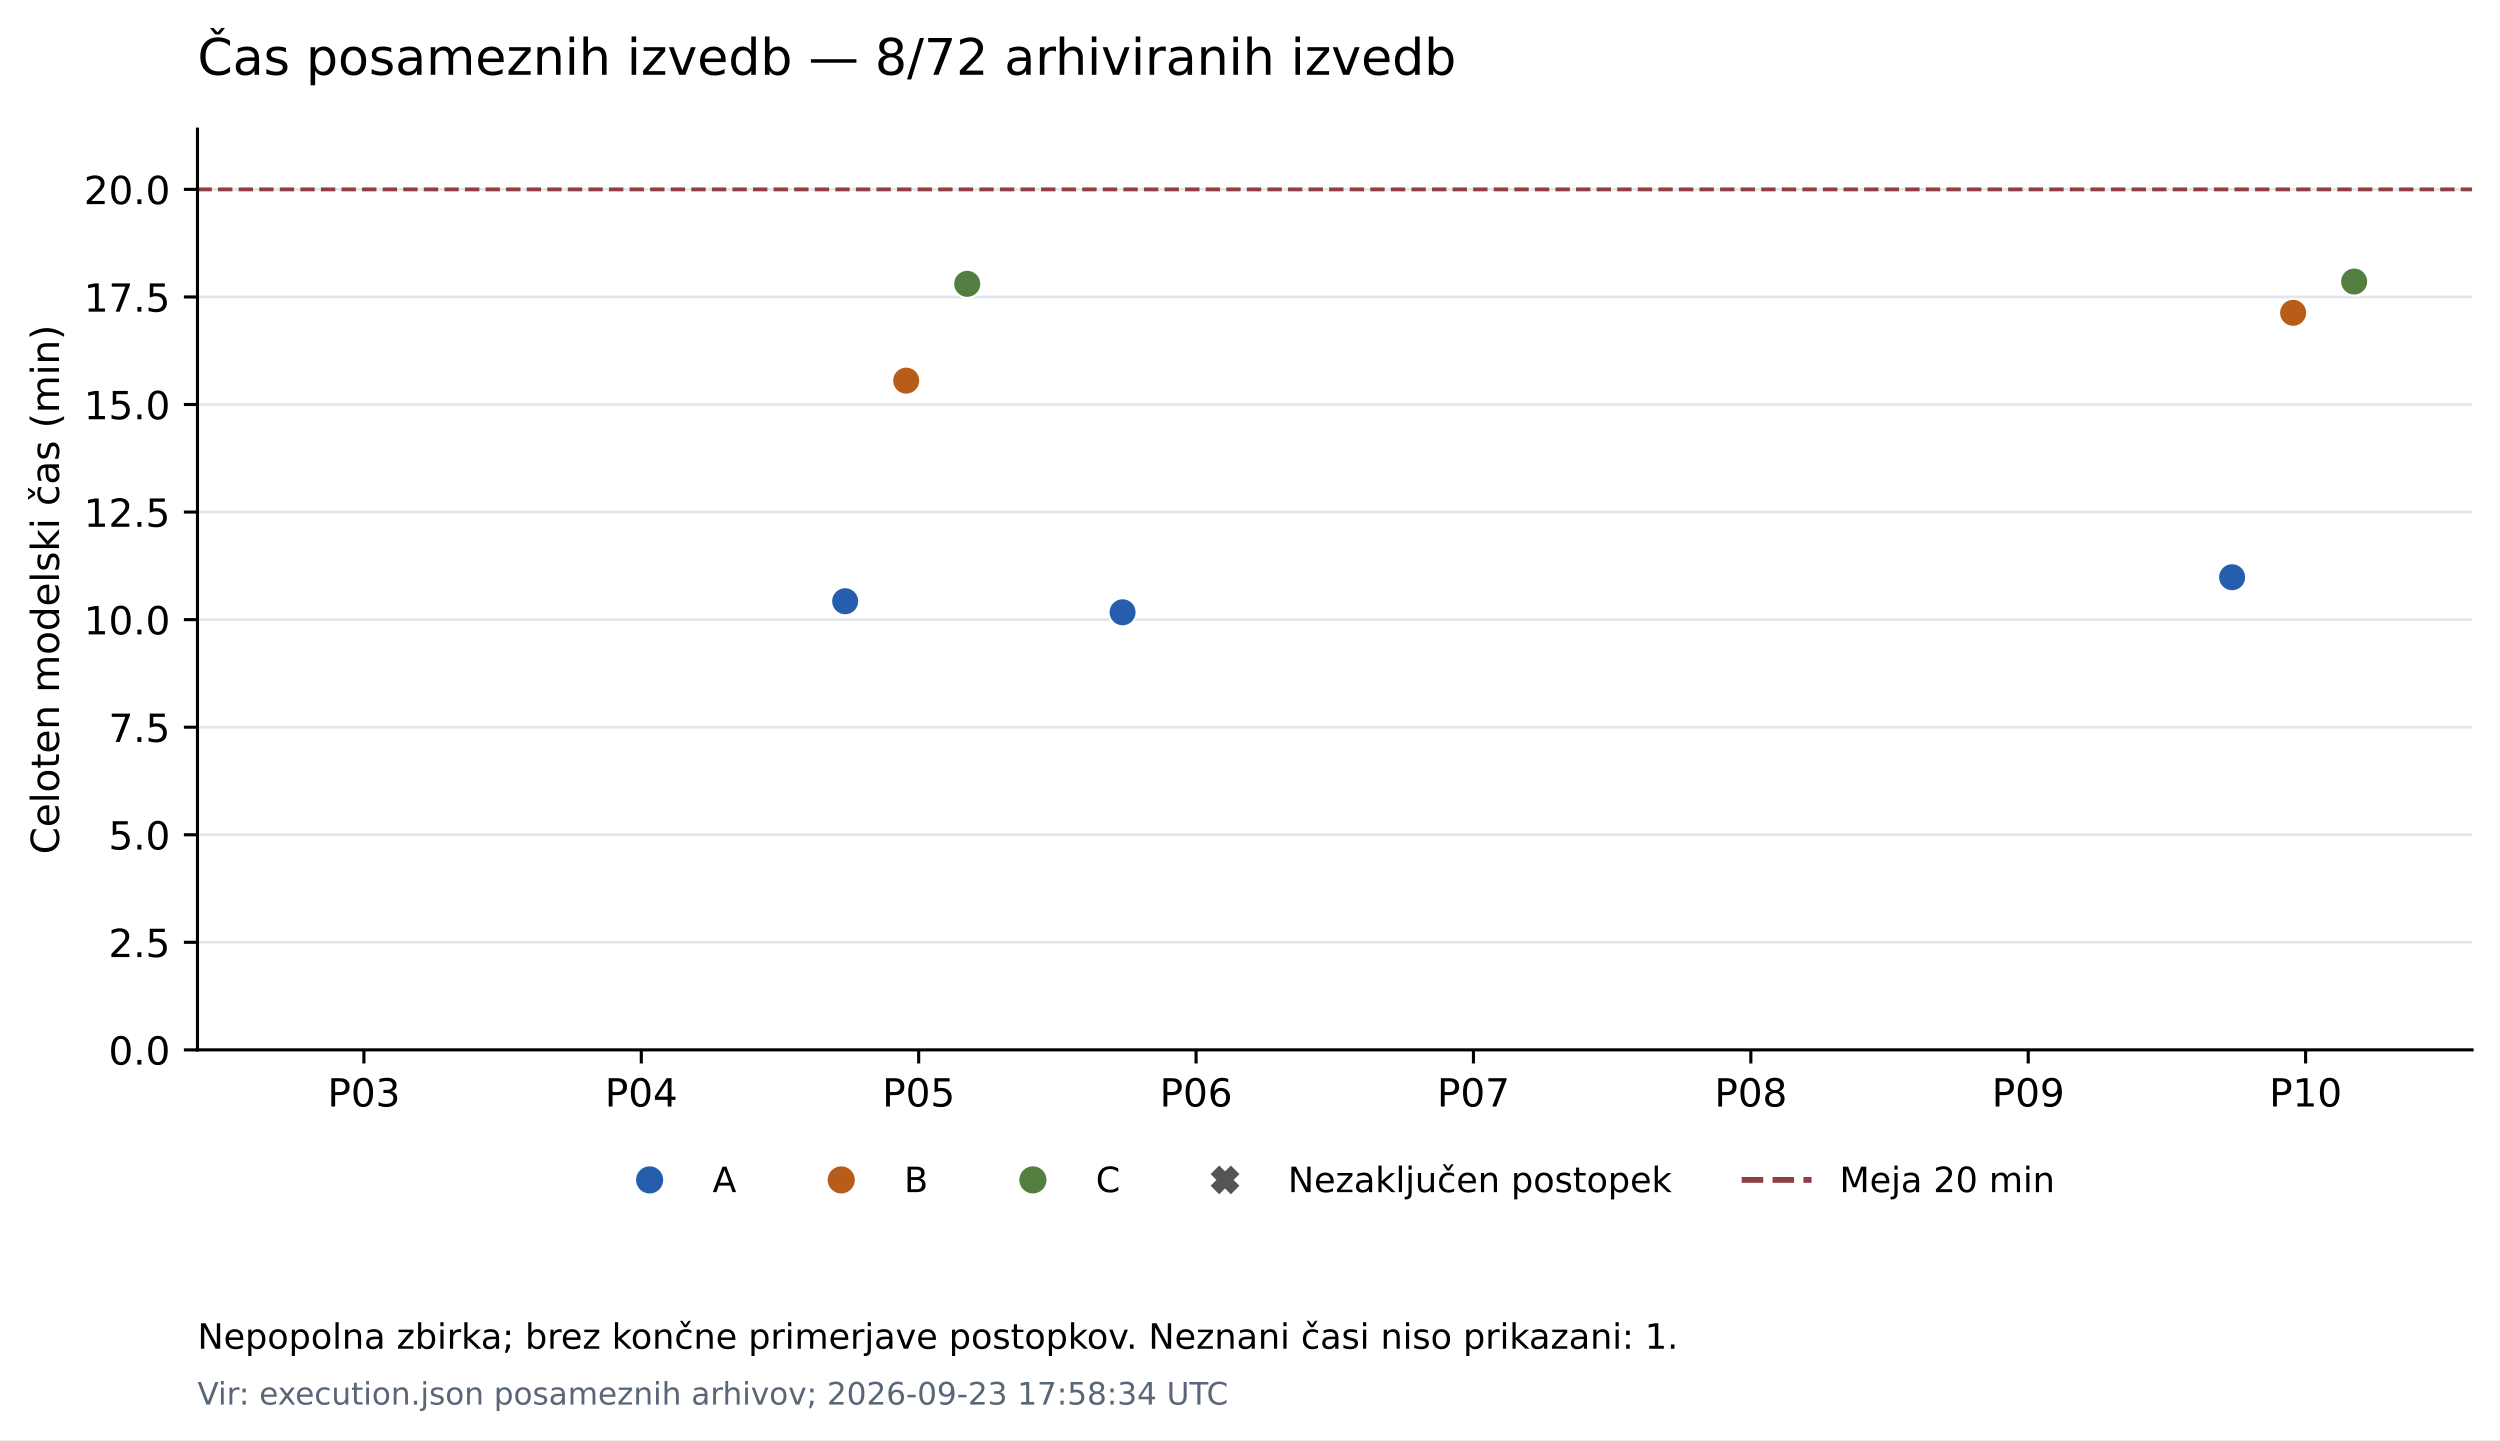
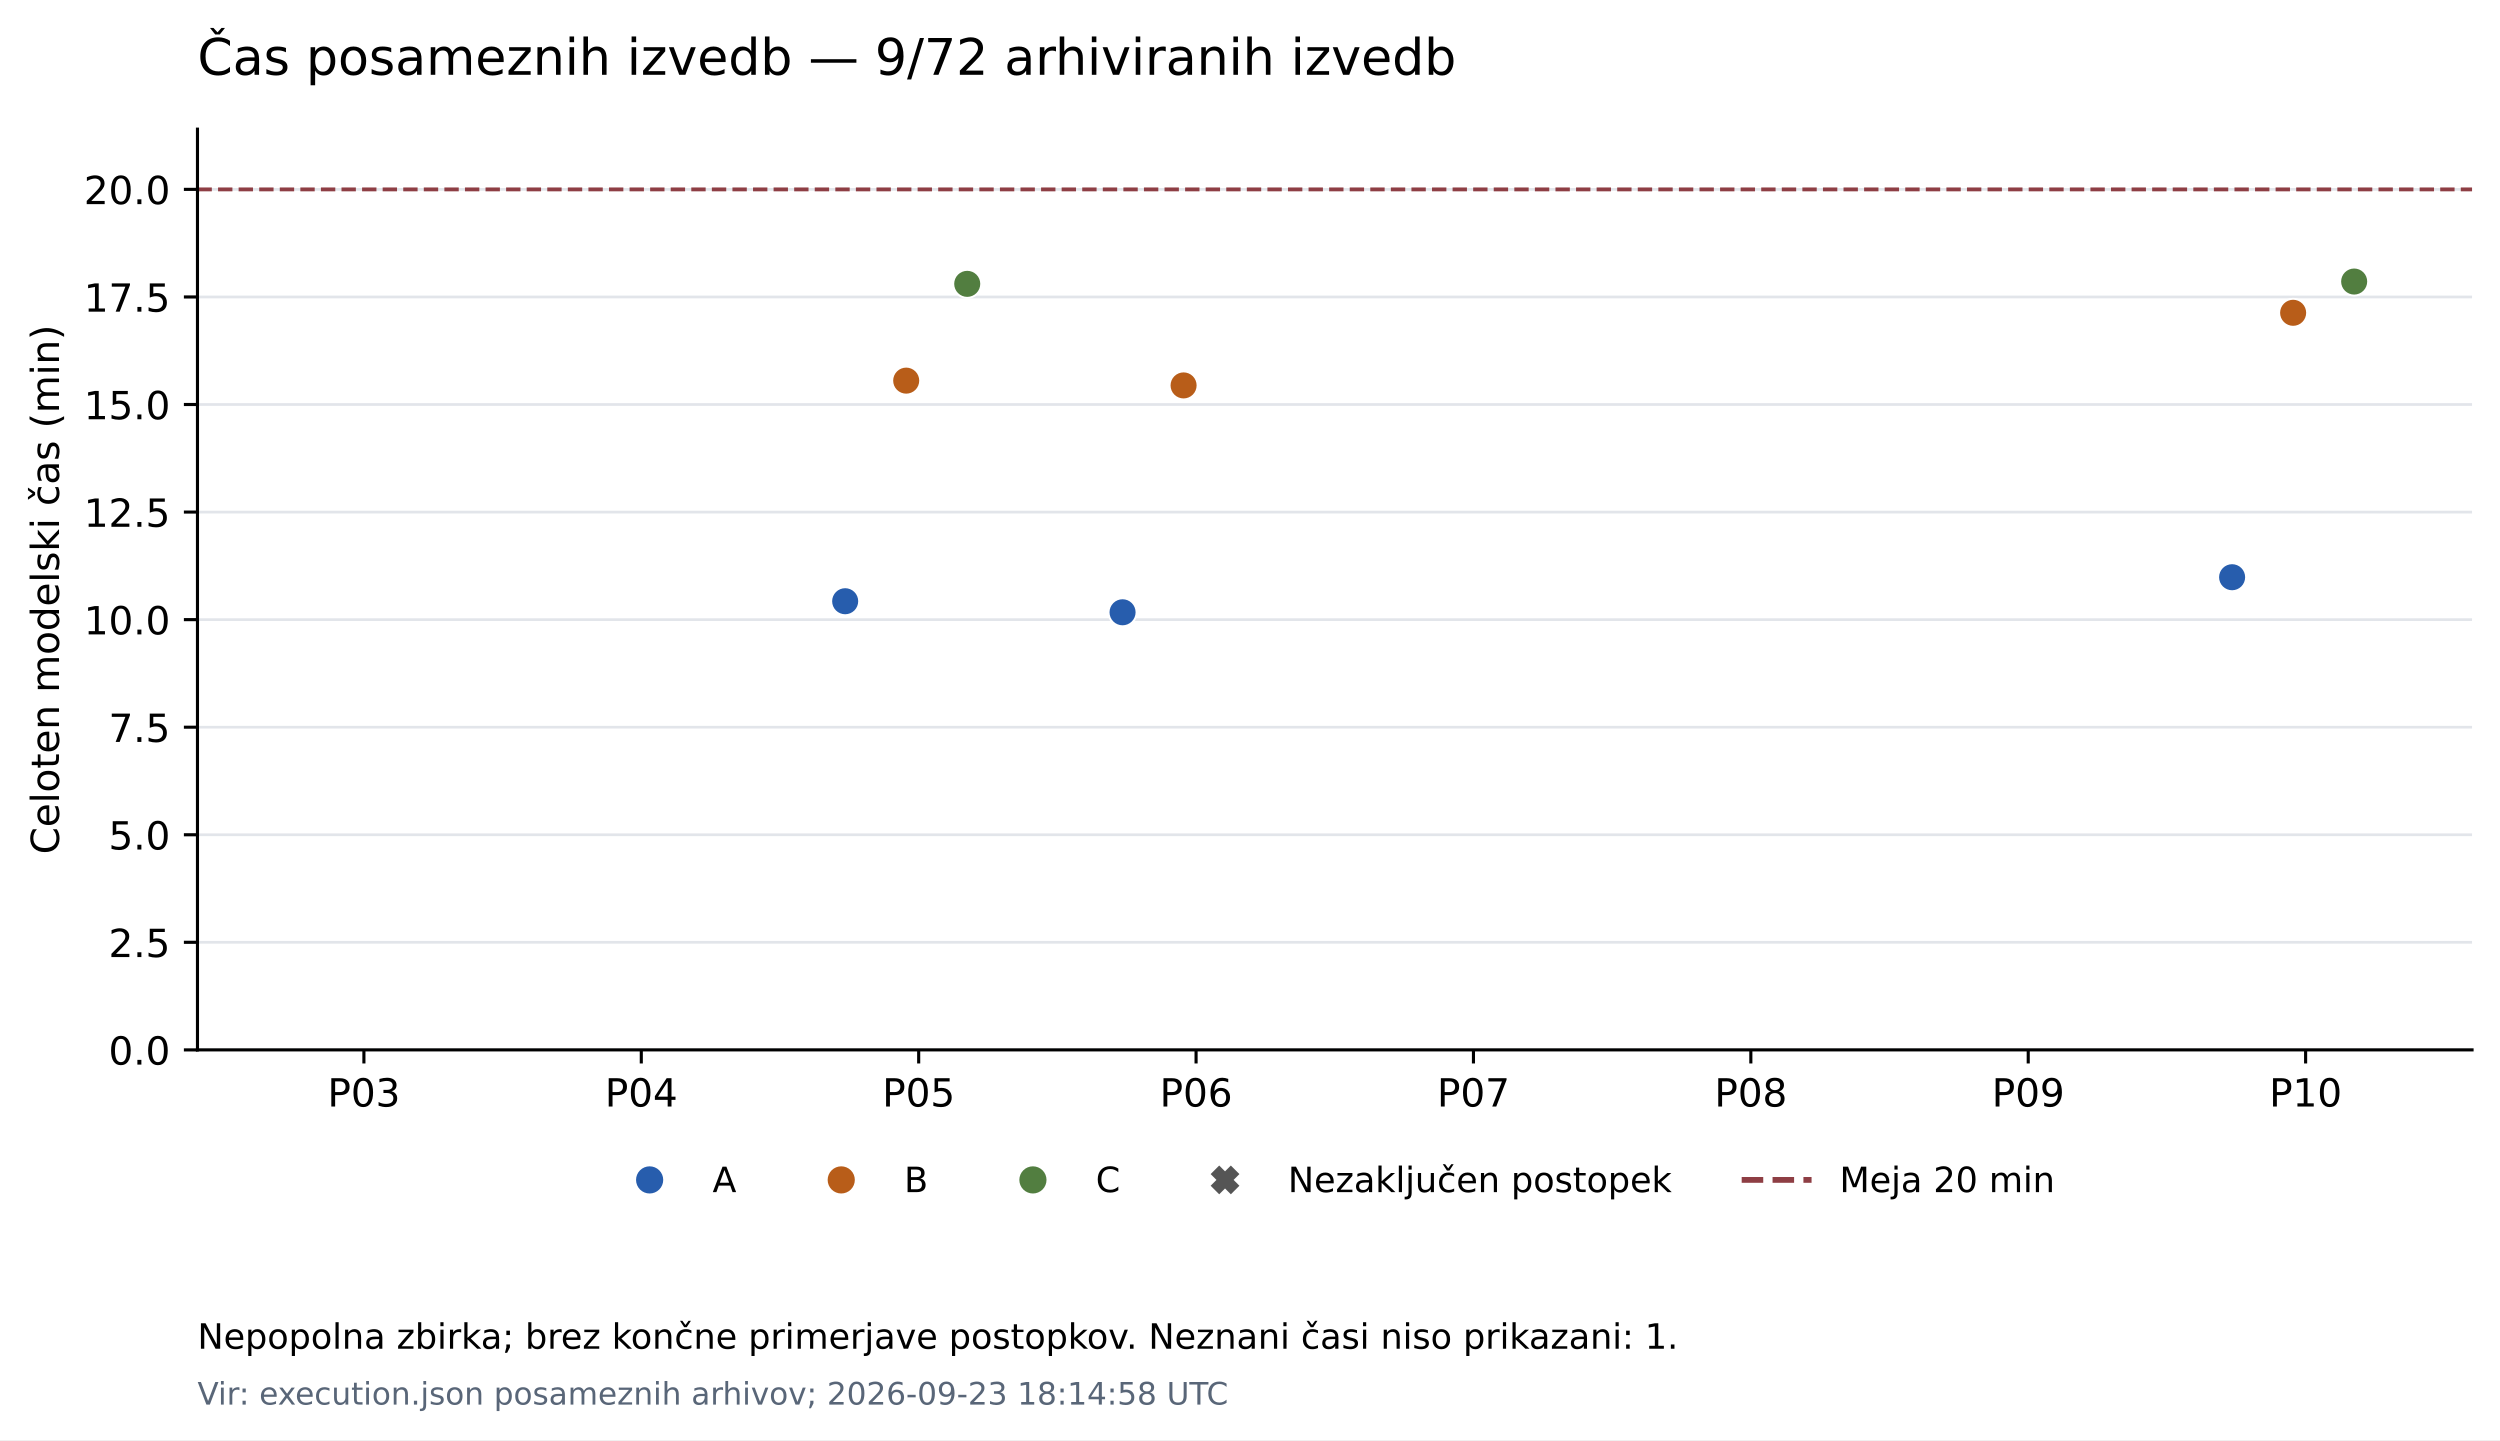
<svg xmlns="http://www.w3.org/2000/svg" xmlns:xlink="http://www.w3.org/1999/xlink" width="643.966pt" height="370.926pt" viewBox="0 0 643.966 370.926" version="1.1">
  <defs>
    <style type="text/css">*{stroke-linejoin: round; stroke-linecap: butt}</style>
  </defs>
  <g id="figure_1">
    <g id="patch_1">
      <path d="M 0 370.926  L 643.966 370.926  L 643.966 0  L 0 0  z " style="fill: #ffffff" />
    </g>
    <g id="axes_1">
      <g id="patch_2">
        <path d="M 50.866 270.436  L 636.766 270.436  L 636.766 33.268  L 50.866 33.268  z " style="fill: #ffffff" />
      </g>
      <g id="matplotlib.axis_1">
        <g id="xtick_1">
          <g id="line2d_1">
            <defs>
-               <path id="md09340ad79" d="M 0 0  L 0 3.5  " style="stroke: #000000; stroke-width: 0.8" />
+               <path id="m2a862fcc4c" d="M 0 0  L 0 3.5  " style="stroke: #000000; stroke-width: 0.8" />
            </defs>
            <g>
-               <use xlink:href="#md09340ad79" x="93.737" y="270.436" style="stroke: #000000; stroke-width: 0.8" />
+               <use xlink:href="#m2a862fcc4c" x="93.737" y="270.436" style="stroke: #000000; stroke-width: 0.8" />
            </g>
          </g>
          <g id="text_1">
            <text style="font-size: 10px; font-family: 'DejaVu Sans'; text-anchor: middle" x="93.737" y="285.033" transform="rotate(-0 93.73714 285.0333)">P03</text>
          </g>
        </g>
        <g id="xtick_2">
          <g id="line2d_2">
            <g>
-               <use xlink:href="#md09340ad79" x="165.188" y="270.436" style="stroke: #000000; stroke-width: 0.8" />
+               <use xlink:href="#m2a862fcc4c" x="165.188" y="270.436" style="stroke: #000000; stroke-width: 0.8" />
            </g>
          </g>
          <g id="text_2">
            <text style="font-size: 10px; font-family: 'DejaVu Sans'; text-anchor: middle" x="165.188" y="285.033" transform="rotate(-0 165.1884 285.0333)">P04</text>
          </g>
        </g>
        <g id="xtick_3">
          <g id="line2d_3">
            <g>
-               <use xlink:href="#md09340ad79" x="236.64" y="270.436" style="stroke: #000000; stroke-width: 0.8" />
+               <use xlink:href="#m2a862fcc4c" x="236.64" y="270.436" style="stroke: #000000; stroke-width: 0.8" />
            </g>
          </g>
          <g id="text_3">
            <text style="font-size: 10px; font-family: 'DejaVu Sans'; text-anchor: middle" x="236.64" y="285.033" transform="rotate(-0 236.6396 285.0333)">P05</text>
          </g>
        </g>
        <g id="xtick_4">
          <g id="line2d_4">
            <g>
-               <use xlink:href="#md09340ad79" x="308.091" y="270.436" style="stroke: #000000; stroke-width: 0.8" />
+               <use xlink:href="#m2a862fcc4c" x="308.091" y="270.436" style="stroke: #000000; stroke-width: 0.8" />
            </g>
          </g>
          <g id="text_4">
            <text style="font-size: 10px; font-family: 'DejaVu Sans'; text-anchor: middle" x="308.091" y="285.033" transform="rotate(-0 308.0908 285.0333)">P06</text>
          </g>
        </g>
        <g id="xtick_5">
          <g id="line2d_5">
            <g>
-               <use xlink:href="#md09340ad79" x="379.542" y="270.436" style="stroke: #000000; stroke-width: 0.8" />
+               <use xlink:href="#m2a862fcc4c" x="379.542" y="270.436" style="stroke: #000000; stroke-width: 0.8" />
            </g>
          </g>
          <g id="text_5">
            <text style="font-size: 10px; font-family: 'DejaVu Sans'; text-anchor: middle" x="379.542" y="285.033" transform="rotate(-0 379.542 285.0333)">P07</text>
          </g>
        </g>
        <g id="xtick_6">
          <g id="line2d_6">
            <g>
-               <use xlink:href="#md09340ad79" x="450.993" y="270.436" style="stroke: #000000; stroke-width: 0.8" />
+               <use xlink:href="#m2a862fcc4c" x="450.993" y="270.436" style="stroke: #000000; stroke-width: 0.8" />
            </g>
          </g>
          <g id="text_6">
            <text style="font-size: 10px; font-family: 'DejaVu Sans'; text-anchor: middle" x="450.993" y="285.033" transform="rotate(-0 450.9932 285.0333)">P08</text>
          </g>
        </g>
        <g id="xtick_7">
          <g id="line2d_7">
            <g>
-               <use xlink:href="#md09340ad79" x="522.444" y="270.436" style="stroke: #000000; stroke-width: 0.8" />
+               <use xlink:href="#m2a862fcc4c" x="522.444" y="270.436" style="stroke: #000000; stroke-width: 0.8" />
            </g>
          </g>
          <g id="text_7">
            <text style="font-size: 10px; font-family: 'DejaVu Sans'; text-anchor: middle" x="522.444" y="285.033" transform="rotate(-0 522.4445 285.0333)">P09</text>
          </g>
        </g>
        <g id="xtick_8">
          <g id="line2d_8">
            <g>
-               <use xlink:href="#md09340ad79" x="593.896" y="270.436" style="stroke: #000000; stroke-width: 0.8" />
+               <use xlink:href="#m2a862fcc4c" x="593.896" y="270.436" style="stroke: #000000; stroke-width: 0.8" />
            </g>
          </g>
          <g id="text_8">
            <text style="font-size: 10px; font-family: 'DejaVu Sans'; text-anchor: middle" x="593.896" y="285.033" transform="rotate(-0 593.8957 285.0333)">P10</text>
          </g>
        </g>
      </g>
      <g id="matplotlib.axis_2">
        <g id="ytick_1">
          <g id="line2d_9">
-             <path d="M 50.866 270.436  L 636.766 270.436  " clip-path="url(#pc800c4cbd4)" style="fill: none; stroke: #e2e5ea; stroke-width: 0.7; stroke-linecap: square" />
+             <path d="M 50.866 270.436  L 636.766 270.436  " clip-path="url(#p71ed825b10)" style="fill: none; stroke: #e2e5ea; stroke-width: 0.7; stroke-linecap: square" />
          </g>
          <g id="line2d_10">
            <defs>
-               <path id="m725573a239" d="M 0 0  L -3.5 0  " style="stroke: #000000; stroke-width: 0.8" />
+               <path id="m5d29397770" d="M 0 0  L -3.5 0  " style="stroke: #000000; stroke-width: 0.8" />
            </defs>
            <g>
-               <use xlink:href="#m725573a239" x="50.866" y="270.436" style="stroke: #000000; stroke-width: 0.8" />
+               <use xlink:href="#m5d29397770" x="50.866" y="270.436" style="stroke: #000000; stroke-width: 0.8" />
            </g>
          </g>
          <g id="text_9">
            <text style="font-size: 10px; font-family: 'DejaVu Sans'; text-anchor: end" x="43.866" y="274.234" transform="rotate(-0 43.86641 274.2345)">0.0</text>
          </g>
        </g>
        <g id="ytick_2">
          <g id="line2d_11">
-             <path d="M 50.866 242.729  L 636.766 242.729  " clip-path="url(#pc800c4cbd4)" style="fill: none; stroke: #e2e5ea; stroke-width: 0.7; stroke-linecap: square" />
+             <path d="M 50.866 242.729  L 636.766 242.729  " clip-path="url(#p71ed825b10)" style="fill: none; stroke: #e2e5ea; stroke-width: 0.7; stroke-linecap: square" />
          </g>
          <g id="line2d_12">
            <g>
-               <use xlink:href="#m725573a239" x="50.866" y="242.729" style="stroke: #000000; stroke-width: 0.8" />
+               <use xlink:href="#m5d29397770" x="50.866" y="242.729" style="stroke: #000000; stroke-width: 0.8" />
            </g>
          </g>
          <g id="text_10">
            <text style="font-size: 10px; font-family: 'DejaVu Sans'; text-anchor: end" x="43.866" y="246.528" transform="rotate(-0 43.86641 246.5279)">2.5</text>
          </g>
        </g>
        <g id="ytick_3">
          <g id="line2d_13">
-             <path d="M 50.866 215.023  L 636.766 215.023  " clip-path="url(#pc800c4cbd4)" style="fill: none; stroke: #e2e5ea; stroke-width: 0.7; stroke-linecap: square" />
+             <path d="M 50.866 215.023  L 636.766 215.023  " clip-path="url(#p71ed825b10)" style="fill: none; stroke: #e2e5ea; stroke-width: 0.7; stroke-linecap: square" />
          </g>
          <g id="line2d_14">
            <g>
-               <use xlink:href="#m725573a239" x="50.866" y="215.023" style="stroke: #000000; stroke-width: 0.8" />
+               <use xlink:href="#m5d29397770" x="50.866" y="215.023" style="stroke: #000000; stroke-width: 0.8" />
            </g>
          </g>
          <g id="text_11">
            <text style="font-size: 10px; font-family: 'DejaVu Sans'; text-anchor: end" x="43.866" y="218.821" transform="rotate(-0 43.86641 218.8214)">5.0</text>
          </g>
        </g>
        <g id="ytick_4">
          <g id="line2d_15">
-             <path d="M 50.866 187.316  L 636.766 187.316  " clip-path="url(#pc800c4cbd4)" style="fill: none; stroke: #e2e5ea; stroke-width: 0.7; stroke-linecap: square" />
+             <path d="M 50.866 187.316  L 636.766 187.316  " clip-path="url(#p71ed825b10)" style="fill: none; stroke: #e2e5ea; stroke-width: 0.7; stroke-linecap: square" />
          </g>
          <g id="line2d_16">
            <g>
-               <use xlink:href="#m725573a239" x="50.866" y="187.316" style="stroke: #000000; stroke-width: 0.8" />
+               <use xlink:href="#m5d29397770" x="50.866" y="187.316" style="stroke: #000000; stroke-width: 0.8" />
            </g>
          </g>
          <g id="text_12">
            <text style="font-size: 10px; font-family: 'DejaVu Sans'; text-anchor: end" x="43.866" y="191.115" transform="rotate(-0 43.86641 191.1149)">7.5</text>
          </g>
        </g>
        <g id="ytick_5">
          <g id="line2d_17">
-             <path d="M 50.866 159.609  L 636.766 159.609  " clip-path="url(#pc800c4cbd4)" style="fill: none; stroke: #e2e5ea; stroke-width: 0.7; stroke-linecap: square" />
+             <path d="M 50.866 159.609  L 636.766 159.609  " clip-path="url(#p71ed825b10)" style="fill: none; stroke: #e2e5ea; stroke-width: 0.7; stroke-linecap: square" />
          </g>
          <g id="line2d_18">
            <g>
-               <use xlink:href="#m725573a239" x="50.866" y="159.609" style="stroke: #000000; stroke-width: 0.8" />
+               <use xlink:href="#m5d29397770" x="50.866" y="159.609" style="stroke: #000000; stroke-width: 0.8" />
            </g>
          </g>
          <g id="text_13">
            <text style="font-size: 10px; font-family: 'DejaVu Sans'; text-anchor: end" x="43.866" y="163.408" transform="rotate(-0 43.86641 163.4083)">10.0</text>
          </g>
        </g>
        <g id="ytick_6">
          <g id="line2d_19">
-             <path d="M 50.866 131.903  L 636.766 131.903  " clip-path="url(#pc800c4cbd4)" style="fill: none; stroke: #e2e5ea; stroke-width: 0.7; stroke-linecap: square" />
+             <path d="M 50.866 131.903  L 636.766 131.903  " clip-path="url(#p71ed825b10)" style="fill: none; stroke: #e2e5ea; stroke-width: 0.7; stroke-linecap: square" />
          </g>
          <g id="line2d_20">
            <g>
-               <use xlink:href="#m725573a239" x="50.866" y="131.903" style="stroke: #000000; stroke-width: 0.8" />
+               <use xlink:href="#m5d29397770" x="50.866" y="131.903" style="stroke: #000000; stroke-width: 0.8" />
            </g>
          </g>
          <g id="text_14">
            <text style="font-size: 10px; font-family: 'DejaVu Sans'; text-anchor: end" x="43.866" y="135.702" transform="rotate(-0 43.86641 135.7018)">12.5</text>
          </g>
        </g>
        <g id="ytick_7">
          <g id="line2d_21">
-             <path d="M 50.866 104.196  L 636.766 104.196  " clip-path="url(#pc800c4cbd4)" style="fill: none; stroke: #e2e5ea; stroke-width: 0.7; stroke-linecap: square" />
+             <path d="M 50.866 104.196  L 636.766 104.196  " clip-path="url(#p71ed825b10)" style="fill: none; stroke: #e2e5ea; stroke-width: 0.7; stroke-linecap: square" />
          </g>
          <g id="line2d_22">
            <g>
-               <use xlink:href="#m725573a239" x="50.866" y="104.196" style="stroke: #000000; stroke-width: 0.8" />
+               <use xlink:href="#m5d29397770" x="50.866" y="104.196" style="stroke: #000000; stroke-width: 0.8" />
            </g>
          </g>
          <g id="text_15">
            <text style="font-size: 10px; font-family: 'DejaVu Sans'; text-anchor: end" x="43.866" y="107.995" transform="rotate(-0 43.86641 107.9952)">15.0</text>
          </g>
        </g>
        <g id="ytick_8">
          <g id="line2d_23">
-             <path d="M 50.866 76.49  L 636.766 76.49  " clip-path="url(#pc800c4cbd4)" style="fill: none; stroke: #e2e5ea; stroke-width: 0.7; stroke-linecap: square" />
+             <path d="M 50.866 76.49  L 636.766 76.49  " clip-path="url(#p71ed825b10)" style="fill: none; stroke: #e2e5ea; stroke-width: 0.7; stroke-linecap: square" />
          </g>
          <g id="line2d_24">
            <g>
-               <use xlink:href="#m725573a239" x="50.866" y="76.49" style="stroke: #000000; stroke-width: 0.8" />
+               <use xlink:href="#m5d29397770" x="50.866" y="76.49" style="stroke: #000000; stroke-width: 0.8" />
            </g>
          </g>
          <g id="text_16">
            <text style="font-size: 10px; font-family: 'DejaVu Sans'; text-anchor: end" x="43.866" y="80.289" transform="rotate(-0 43.86641 80.28869)">17.5</text>
          </g>
        </g>
        <g id="ytick_9">
          <g id="line2d_25">
-             <path d="M 50.866 48.783  L 636.766 48.783  " clip-path="url(#pc800c4cbd4)" style="fill: none; stroke: #e2e5ea; stroke-width: 0.7; stroke-linecap: square" />
+             <path d="M 50.866 48.783  L 636.766 48.783  " clip-path="url(#p71ed825b10)" style="fill: none; stroke: #e2e5ea; stroke-width: 0.7; stroke-linecap: square" />
          </g>
          <g id="line2d_26">
            <g>
-               <use xlink:href="#m725573a239" x="50.866" y="48.783" style="stroke: #000000; stroke-width: 0.8" />
+               <use xlink:href="#m5d29397770" x="50.866" y="48.783" style="stroke: #000000; stroke-width: 0.8" />
            </g>
          </g>
          <g id="text_17">
            <text style="font-size: 10px; font-family: 'DejaVu Sans'; text-anchor: end" x="43.866" y="52.582" transform="rotate(-0 43.86641 52.58215)">20.0</text>
          </g>
        </g>
        <g id="text_18">
          <text style="font-size: 10px; font-family: 'DejaVu Sans'; text-anchor: middle" x="15.198" y="151.852" transform="rotate(-90 15.19844 151.8517)">Celoten modelski čas (min)</text>
        </g>
      </g>
      <g id="line2d_27">
-         <path d="M 50.866 48.783  L 636.766 48.783  " clip-path="url(#pc800c4cbd4)" style="fill: none; stroke-dasharray: 3.7,1.6; stroke-dashoffset: 0; stroke: #8e3e44" />
+         <path d="M 50.866 48.783  L 636.766 48.783  " clip-path="url(#p71ed825b10)" style="fill: none; stroke-dasharray: 3.7,1.6; stroke-dashoffset: 0; stroke: #8e3e44" />
      </g>
      <g id="patch_3">
        <path d="M 50.866 270.436  L 50.866 33.268  " style="fill: none; stroke: #000000; stroke-width: 0.8; stroke-linejoin: miter; stroke-linecap: square" />
      </g>
      <g id="patch_4">
        <path d="M 50.866 270.436  L 636.766 270.436  " style="fill: none; stroke: #000000; stroke-width: 0.8; stroke-linejoin: miter; stroke-linecap: square" />
      </g>
      <g id="PathCollection_1">
        <defs>
-           <path id="meb2b5c0cc6" d="M 0 3.606  C 0.956 3.606 1.873 3.226 2.55 2.55  C 3.226 1.873 3.606 0.956 3.606 0  C 3.606 -0.956 3.226 -1.873 2.55 -2.55  C 1.873 -3.226 0.956 -3.606 0 -3.606  C -0.956 -3.606 -1.873 -3.226 -2.55 -2.55  C -3.226 -1.873 -3.606 -0.956 -3.606 0  C -3.606 0.956 -3.226 1.873 -2.55 2.55  C -1.873 3.226 -0.956 3.606 0 3.606  z " style="stroke: #ffffff; stroke-width: 0.5" />
+           <path id="mab3d0275b1" d="M 0 3.606  C 0.956 3.606 1.873 3.226 2.55 2.55  C 3.226 1.873 3.606 0.956 3.606 0  C 3.606 -0.956 3.226 -1.873 2.55 -2.55  C 1.873 -3.226 0.956 -3.606 0 -3.606  C -0.956 -3.606 -1.873 -3.226 -2.55 -2.55  C -3.226 -1.873 -3.606 -0.956 -3.606 0  C -3.606 0.956 -3.226 1.873 -2.55 2.55  C -1.873 3.226 -0.956 3.606 0 3.606  z " style="stroke: #ffffff; stroke-width: 0.5" />
        </defs>
-         <g clip-path="url(#pc800c4cbd4)">
-           <use xlink:href="#meb2b5c0cc6" x="217.705" y="154.869" style="fill: #275dad; stroke: #ffffff; stroke-width: 0.5" />
+         <g clip-path="url(#p71ed825b10)">
+           <use xlink:href="#mab3d0275b1" x="217.705" y="154.869" style="fill: #275dad; stroke: #ffffff; stroke-width: 0.5" />
        </g>
      </g>
      <g id="PathCollection_2">
        <defs>
-           <path id="me0a20899f2" d="M 0 3.606  C 0.956 3.606 1.873 3.226 2.55 2.55  C 3.226 1.873 3.606 0.956 3.606 0  C 3.606 -0.956 3.226 -1.873 2.55 -2.55  C 1.873 -3.226 0.956 -3.606 0 -3.606  C -0.956 -3.606 -1.873 -3.226 -2.55 -2.55  C -3.226 -1.873 -3.606 -0.956 -3.606 0  C -3.606 0.956 -3.226 1.873 -2.55 2.55  C -1.873 3.226 -0.956 3.606 0 3.606  z " style="stroke: #ffffff; stroke-width: 0.5" />
+           <path id="m279ce32040" d="M 0 3.606  C 0.956 3.606 1.873 3.226 2.55 2.55  C 3.226 1.873 3.606 0.956 3.606 0  C 3.606 -0.956 3.226 -1.873 2.55 -2.55  C 1.873 -3.226 0.956 -3.606 0 -3.606  C -0.956 -3.606 -1.873 -3.226 -2.55 -2.55  C -3.226 -1.873 -3.606 -0.956 -3.606 0  C -3.606 0.956 -3.226 1.873 -2.55 2.55  C -1.873 3.226 -0.956 3.606 0 3.606  z " style="stroke: #ffffff; stroke-width: 0.5" />
        </defs>
-         <g clip-path="url(#pc800c4cbd4)">
-           <use xlink:href="#me0a20899f2" x="233.424" y="98.046" style="fill: #b85d19; stroke: #ffffff; stroke-width: 0.5" />
+         <g clip-path="url(#p71ed825b10)">
+           <use xlink:href="#m279ce32040" x="233.424" y="98.046" style="fill: #b85d19; stroke: #ffffff; stroke-width: 0.5" />
        </g>
      </g>
      <g id="PathCollection_3">
        <defs>
-           <path id="m04375f2af4" d="M 0 3.606  C 0.956 3.606 1.873 3.226 2.55 2.55  C 3.226 1.873 3.606 0.956 3.606 0  C 3.606 -0.956 3.226 -1.873 2.55 -2.55  C 1.873 -3.226 0.956 -3.606 0 -3.606  C -0.956 -3.606 -1.873 -3.226 -2.55 -2.55  C -3.226 -1.873 -3.606 -0.956 -3.606 0  C -3.606 0.956 -3.226 1.873 -2.55 2.55  C -1.873 3.226 -0.956 3.606 0 3.606  z " style="stroke: #ffffff; stroke-width: 0.5" />
+           <path id="m92e00777cc" d="M 0 3.606  C 0.956 3.606 1.873 3.226 2.55 2.55  C 3.226 1.873 3.606 0.956 3.606 0  C 3.606 -0.956 3.226 -1.873 2.55 -2.55  C 1.873 -3.226 0.956 -3.606 0 -3.606  C -0.956 -3.606 -1.873 -3.226 -2.55 -2.55  C -3.226 -1.873 -3.606 -0.956 -3.606 0  C -3.606 0.956 -3.226 1.873 -2.55 2.55  C -1.873 3.226 -0.956 3.606 0 3.606  z " style="stroke: #ffffff; stroke-width: 0.5" />
        </defs>
-         <g clip-path="url(#pc800c4cbd4)">
-           <use xlink:href="#m04375f2af4" x="249.144" y="73.116" style="fill: #527e40; stroke: #ffffff; stroke-width: 0.5" />
+         <g clip-path="url(#p71ed825b10)">
+           <use xlink:href="#m92e00777cc" x="249.144" y="73.116" style="fill: #527e40; stroke: #ffffff; stroke-width: 0.5" />
        </g>
      </g>
      <g id="PathCollection_4">
-         <g clip-path="url(#pc800c4cbd4)">
-           <use xlink:href="#meb2b5c0cc6" x="574.961" y="148.685" style="fill: #275dad; stroke: #ffffff; stroke-width: 0.5" />
+         <g clip-path="url(#p71ed825b10)">
+           <use xlink:href="#mab3d0275b1" x="574.961" y="148.685" style="fill: #275dad; stroke: #ffffff; stroke-width: 0.5" />
        </g>
      </g>
      <g id="PathCollection_5">
-         <g clip-path="url(#pc800c4cbd4)">
-           <use xlink:href="#m04375f2af4" x="606.4" y="72.522" style="fill: #527e40; stroke: #ffffff; stroke-width: 0.5" />
+         <g clip-path="url(#p71ed825b10)">
+           <use xlink:href="#m92e00777cc" x="606.4" y="72.522" style="fill: #527e40; stroke: #ffffff; stroke-width: 0.5" />
        </g>
      </g>
      <g id="PathCollection_6">
-         <g clip-path="url(#pc800c4cbd4)">
-           <use xlink:href="#me0a20899f2" x="590.68" y="80.573" style="fill: #b85d19; stroke: #ffffff; stroke-width: 0.5" />
+         <g clip-path="url(#p71ed825b10)">
+           <use xlink:href="#m279ce32040" x="590.68" y="80.573" style="fill: #b85d19; stroke: #ffffff; stroke-width: 0.5" />
        </g>
      </g>
      <g id="PathCollection_7">
-         <g clip-path="url(#pc800c4cbd4)">
-           <use xlink:href="#meb2b5c0cc6" x="289.156" y="157.714" style="fill: #275dad; stroke: #ffffff; stroke-width: 0.5" />
+         <g clip-path="url(#p71ed825b10)">
+           <use xlink:href="#mab3d0275b1" x="289.156" y="157.714" style="fill: #275dad; stroke: #ffffff; stroke-width: 0.5" />
+         </g>
+       </g>
+       <g id="PathCollection_8">
+         <g clip-path="url(#p71ed825b10)">
+           <use xlink:href="#m279ce32040" x="304.875" y="99.278" style="fill: #b85d19; stroke: #ffffff; stroke-width: 0.5" />
        </g>
      </g>
      <g id="text_19">
-         <text style="font-size: 13px; font-family: 'DejaVu Sans'; text-anchor: start" x="50.866" y="19.268" transform="rotate(-0 50.86641 19.26766)">Čas posameznih izvedb — 8/72 arhiviranih izvedb</text>
+         <text style="font-size: 13px; font-family: 'DejaVu Sans'; text-anchor: start" x="50.866" y="19.268" transform="rotate(-0 50.86641 19.26766)">Čas posameznih izvedb — 9/72 arhiviranih izvedb</text>
      </g>
      <g id="legend_1">
        <g id="line2d_28">
          <defs>
-             <path id="m1372d26b6d" d="M 0 3  C 0.796 3 1.559 2.684 2.121 2.121  C 2.684 1.559 3 0.796 3 0  C 3 -0.796 2.684 -1.559 2.121 -2.121  C 1.559 -2.684 0.796 -3 0 -3  C -0.796 -3 -1.559 -2.684 -2.121 -2.121  C -2.684 -1.559 -3 -0.796 -3 0  C -3 0.796 -2.684 1.559 -2.121 2.121  C -1.559 2.684 -0.796 3 0 3  z " style="stroke: #275dad" />
+             <path id="m693129a509" d="M 0 3  C 0.796 3 1.559 2.684 2.121 2.121  C 2.684 1.559 3 0.796 3 0  C 3 -0.796 2.684 -1.559 2.121 -2.121  C 1.559 -2.684 0.796 -3 0 -3  C -0.796 -3 -1.559 -2.684 -2.121 -2.121  C -2.684 -1.559 -3 -0.796 -3 0  C -3 0.796 -2.684 1.559 -2.121 2.121  C -1.559 2.684 -0.796 3 0 3  z " style="stroke: #275dad" />
          </defs>
          <g>
-             <use xlink:href="#m1372d26b6d" x="167.336" y="303.929" style="fill: #275dad; stroke: #275dad" />
+             <use xlink:href="#m693129a509" x="167.336" y="303.929" style="fill: #275dad; stroke: #275dad" />
          </g>
        </g>
        <g id="text_20">
          <text style="font-size: 9px; font-family: 'DejaVu Sans'; text-anchor: start" x="183.536" y="307.079" transform="rotate(-0 183.5355 307.0794)">A</text>
        </g>
        <g id="line2d_29">
          <defs>
-             <path id="m2838f252a7" d="M 0 3  C 0.796 3 1.559 2.684 2.121 2.121  C 2.684 1.559 3 0.796 3 0  C 3 -0.796 2.684 -1.559 2.121 -2.121  C 1.559 -2.684 0.796 -3 0 -3  C -0.796 -3 -1.559 -2.684 -2.121 -2.121  C -2.684 -1.559 -3 -0.796 -3 0  C -3 0.796 -2.684 1.559 -2.121 2.121  C -1.559 2.684 -0.796 3 0 3  z " style="stroke: #b85d19" />
+             <path id="me9a0c16289" d="M 0 3  C 0.796 3 1.559 2.684 2.121 2.121  C 2.684 1.559 3 0.796 3 0  C 3 -0.796 2.684 -1.559 2.121 -2.121  C 1.559 -2.684 0.796 -3 0 -3  C -0.796 -3 -1.559 -2.684 -2.121 -2.121  C -2.684 -1.559 -3 -0.796 -3 0  C -3 0.796 -2.684 1.559 -2.121 2.121  C -1.559 2.684 -0.796 3 0 3  z " style="stroke: #b85d19" />
          </defs>
          <g>
-             <use xlink:href="#m2838f252a7" x="216.692" y="303.929" style="fill: #b85d19; stroke: #b85d19" />
+             <use xlink:href="#me9a0c16289" x="216.692" y="303.929" style="fill: #b85d19; stroke: #b85d19" />
          </g>
        </g>
        <g id="text_21">
          <text style="font-size: 9px; font-family: 'DejaVu Sans'; text-anchor: start" x="232.892" y="307.079" transform="rotate(-0 232.8921 307.0794)">B</text>
        </g>
        <g id="line2d_30">
          <defs>
-             <path id="m0964851829" d="M 0 3  C 0.796 3 1.559 2.684 2.121 2.121  C 2.684 1.559 3 0.796 3 0  C 3 -0.796 2.684 -1.559 2.121 -2.121  C 1.559 -2.684 0.796 -3 0 -3  C -0.796 -3 -1.559 -2.684 -2.121 -2.121  C -2.684 -1.559 -3 -0.796 -3 0  C -3 0.796 -2.684 1.559 -2.121 2.121  C -1.559 2.684 -0.796 3 0 3  z " style="stroke: #527e40" />
+             <path id="m8714fd937b" d="M 0 3  C 0.796 3 1.559 2.684 2.121 2.121  C 2.684 1.559 3 0.796 3 0  C 3 -0.796 2.684 -1.559 2.121 -2.121  C 1.559 -2.684 0.796 -3 0 -3  C -0.796 -3 -1.559 -2.684 -2.121 -2.121  C -2.684 -1.559 -3 -0.796 -3 0  C -3 0.796 -2.684 1.559 -2.121 2.121  C -1.559 2.684 -0.796 3 0 3  z " style="stroke: #527e40" />
          </defs>
          <g>
-             <use xlink:href="#m0964851829" x="266.067" y="303.929" style="fill: #527e40; stroke: #527e40" />
+             <use xlink:href="#m8714fd937b" x="266.067" y="303.929" style="fill: #527e40; stroke: #527e40" />
          </g>
        </g>
        <g id="text_22">
          <text style="font-size: 9px; font-family: 'DejaVu Sans'; text-anchor: start" x="282.267" y="307.079" transform="rotate(-0 282.267 307.0794)">C</text>
        </g>
        <g id="line2d_31">
          <defs>
-             <path id="m9e1db66a20" d="M -1.5 3  L 0 1.5  L 1.5 3  L 3 1.5  L 1.5 0  L 3 -1.5  L 1.5 -3  L 0 -1.5  L -1.5 -3  L -3 -1.5  L -1.5 0  L -3 1.5  z " style="stroke: #555555; stroke-linejoin: miter" />
+             <path id="m5f6aedcbab" d="M -1.5 3  L 0 1.5  L 1.5 3  L 3 1.5  L 1.5 0  L 3 -1.5  L 1.5 -3  L 0 -1.5  L -1.5 -3  L -3 -1.5  L -1.5 0  L -3 1.5  z " style="stroke: #555555; stroke-linejoin: miter" />
          </defs>
          <g>
-             <use xlink:href="#m9e1db66a20" x="315.551" y="303.929" style="fill: #555555; stroke: #555555; stroke-linejoin: miter" />
+             <use xlink:href="#m5f6aedcbab" x="315.551" y="303.929" style="fill: #555555; stroke: #555555; stroke-linejoin: miter" />
          </g>
        </g>
        <g id="text_23">
          <text style="font-size: 9px; font-family: 'DejaVu Sans'; text-anchor: start" x="331.751" y="307.079" transform="rotate(-0 331.7515 307.0794)">Nezaključen postopek</text>
        </g>
        <g id="line2d_32">
          <path d="M 448.635 303.929  L 457.635 303.929  L 466.635 303.929  " style="fill: none; stroke-dasharray: 5.55,2.4; stroke-dashoffset: 0; stroke: #8e3e44; stroke-width: 1.5" />
        </g>
        <g id="text_24">
          <text style="font-size: 9px; font-family: 'DejaVu Sans'; text-anchor: start" x="473.835" y="307.079" transform="rotate(-0 473.8348 307.0794)">Meja 20 min</text>
        </g>
      </g>
    </g>
    <g id="text_25">
      <text style="font-size: 9px; font-family: 'DejaVu Sans'; text-anchor: start" x="50.866" y="347.418" transform="rotate(-0 50.86641 347.4181)">Nepopolna zbirka; brez končne primerjave postopkov. Neznani časi niso prikazani: 1.</text>
    </g>
    <g id="text_26">
-       <text style="font-size: 8px; font-family: 'DejaVu Sans'; text-anchor: start; fill: #596678" x="50.866" y="361.804" transform="rotate(-0 50.86641 361.8037)">Vir: execution.json posameznih arhivov; 2026-09-23 17:58:34 UTC</text>
+       <text style="font-size: 8px; font-family: 'DejaVu Sans'; text-anchor: start; fill: #596678" x="50.866" y="361.804" transform="rotate(-0 50.86641 361.8037)">Vir: execution.json posameznih arhivov; 2026-09-23 18:14:58 UTC</text>
    </g>
  </g>
  <defs>
-     <clipPath id="pc800c4cbd4">
+     <clipPath id="p71ed825b10">
      <rect x="50.866" y="33.268" width="585.9" height="237.168" />
    </clipPath>
  </defs>
</svg>
